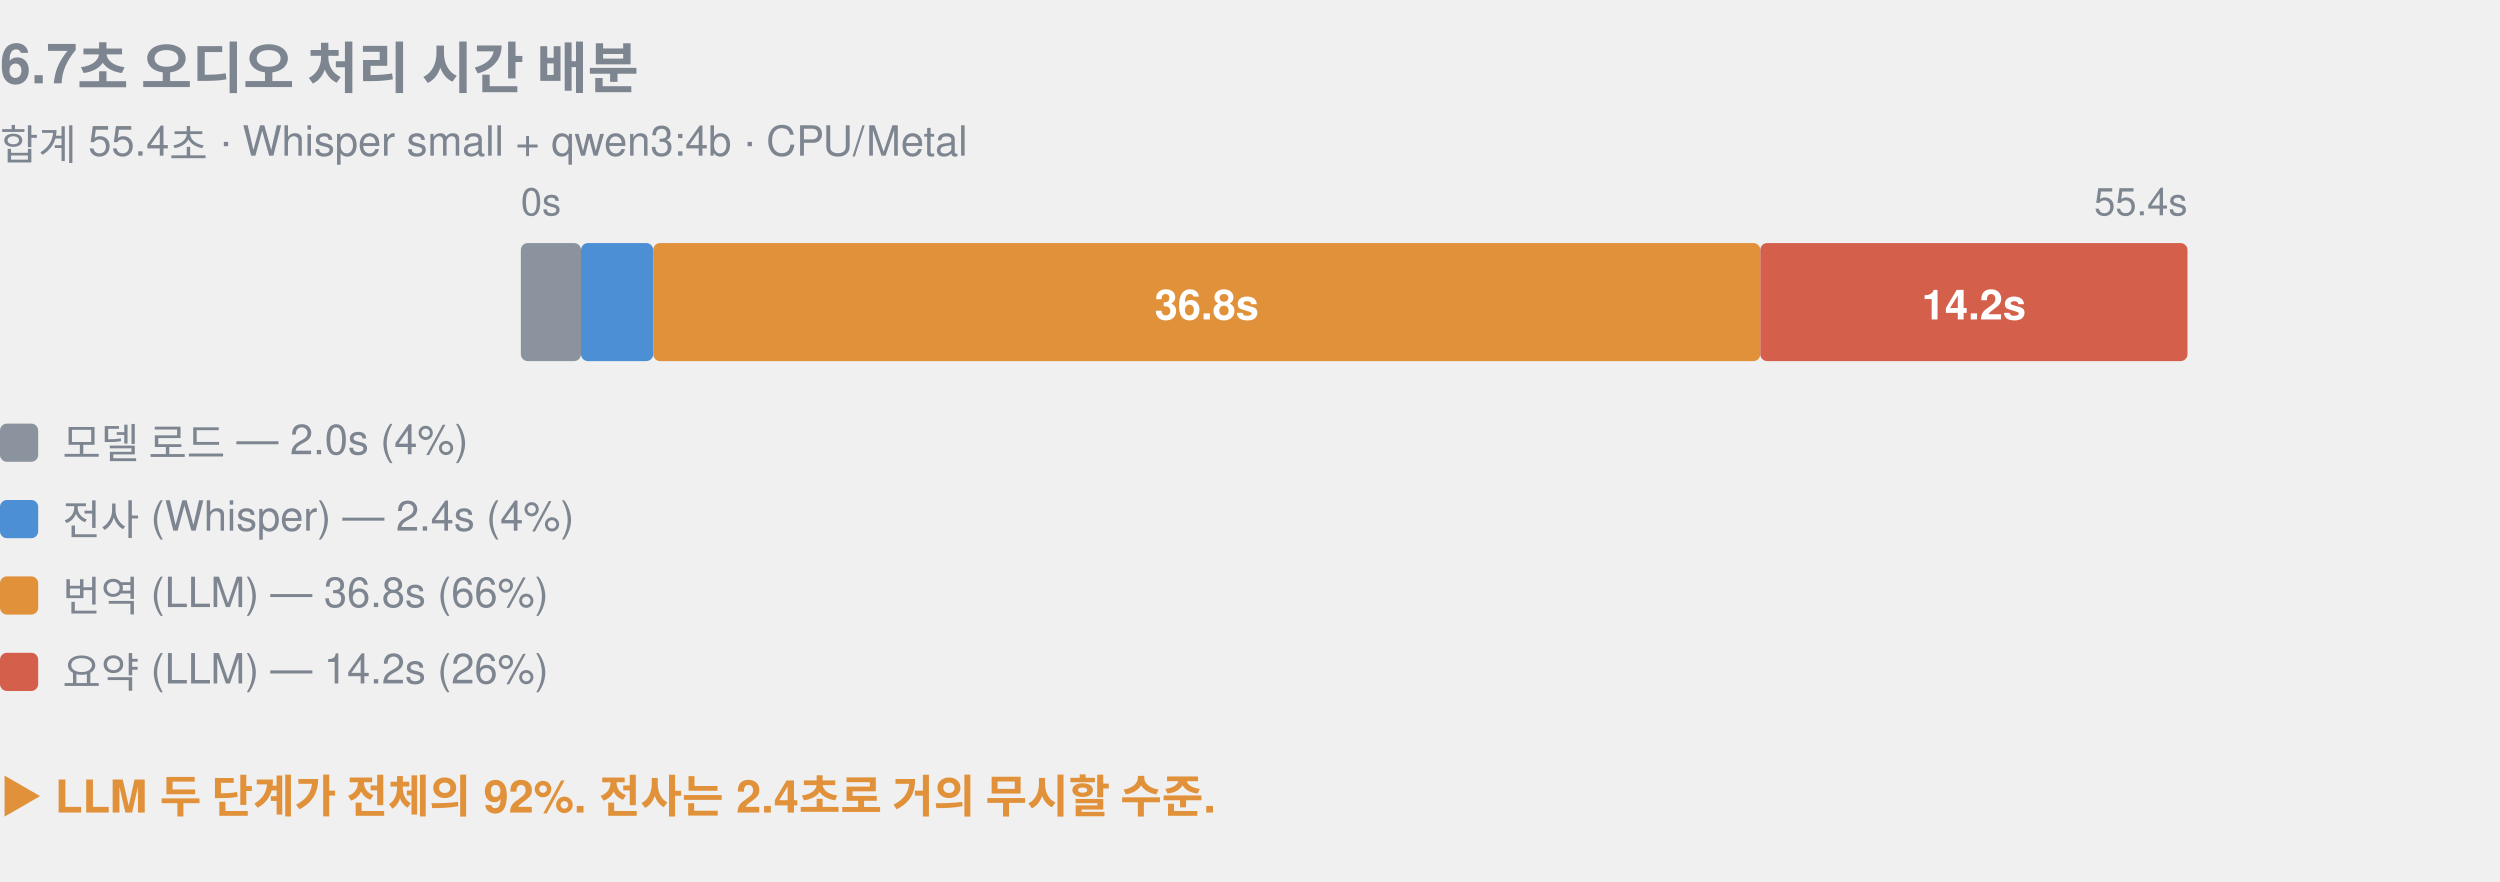
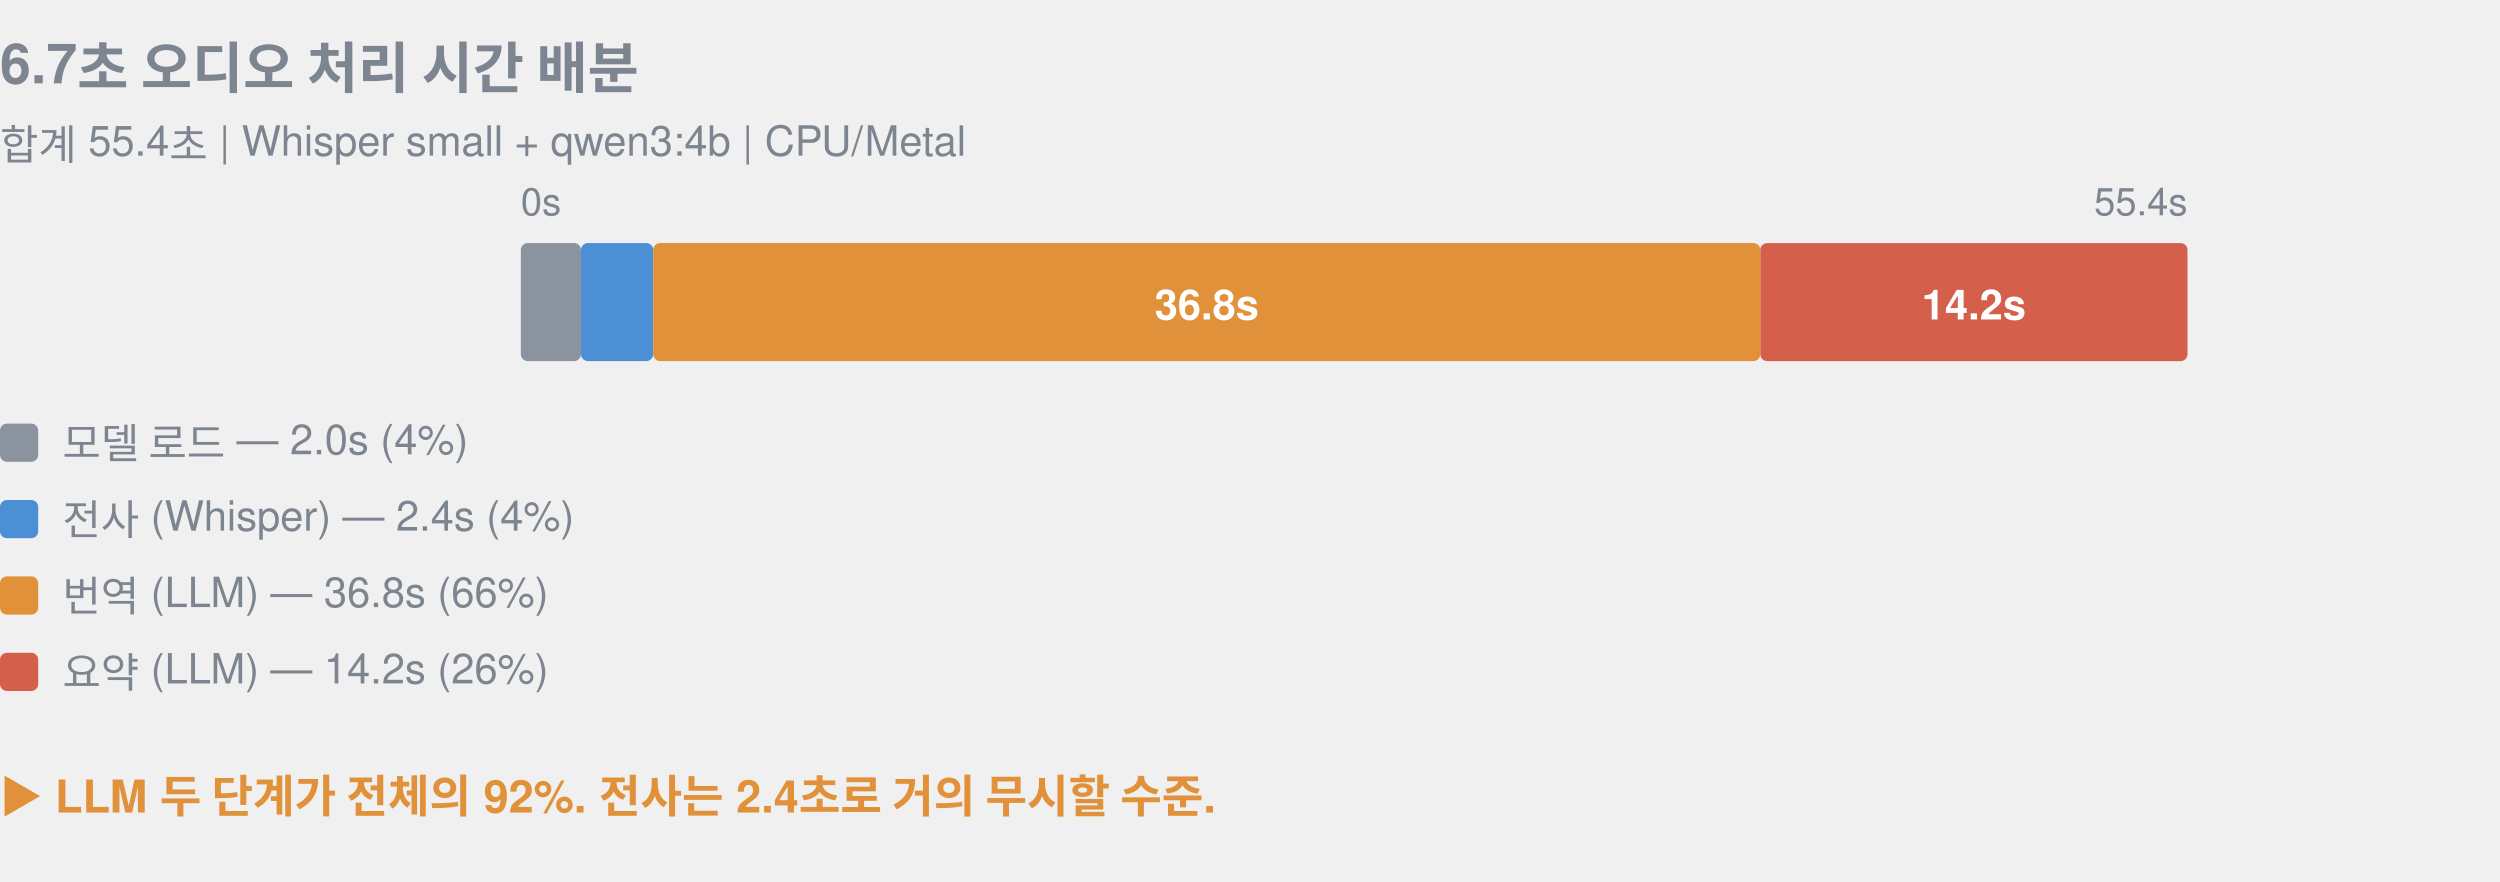
<svg xmlns="http://www.w3.org/2000/svg" width="720" height="254" viewBox="0 0 720 254" font-family="-apple-system,BlinkMacSystemFont,Segoe UI,Helvetica,Arial,sans-serif">
  <text x="0" y="24" font-size="16" fill="#7d8590" text-anchor="start" font-weight="600">6.7초 오디오 처리 시간 배분</text>
-   <text x="0" y="46" font-size="12" fill="#7d8590" text-anchor="start" font-weight="normal">합계 55.4초 · Whisper small + qwen3:4b · CPU/Metal</text>
+   <text x="0" y="46" font-size="12" fill="#7d8590" text-anchor="start" font-weight="normal">합계 55.4초 | Whisper small + qwen3:4b | CPU/Metal</text>
  <rect x="150" y="70" width="17.329" height="34" fill="#8b949e" rx="2" />
  <rect x="167.329" y="70" width="20.794" height="34" fill="#4c8fd4" rx="2" />
  <rect x="188.123" y="70" width="318.845" height="34" fill="#e0913a" rx="2" />
  <text x="347.545" y="92" font-size="12" fill="#ffffff" text-anchor="middle" font-weight="600">36.8s</text>
  <rect x="506.968" y="70" width="123.032" height="34" fill="#d4604c" rx="2" />
  <text x="568.484" y="92" font-size="12" fill="#ffffff" text-anchor="middle" font-weight="600">14.2s</text>
  <text x="150" y="62" font-size="11" fill="#7d8590" text-anchor="start" font-weight="normal">0s</text>
  <text x="630" y="62" font-size="11" fill="#7d8590" text-anchor="end" font-weight="normal">55.4s</text>
  <rect x="0" y="122" width="11" height="11" fill="#8b949e" rx="2" />
  <text x="18" y="132" font-size="12" fill="#7d8590" text-anchor="start" font-weight="normal">모델 로드 — 2.0s (4%)</text>
  <rect x="0" y="144" width="11" height="11" fill="#4c8fd4" rx="2" />
  <text x="18" y="154" font-size="12" fill="#7d8590" text-anchor="start" font-weight="normal">전사 (Whisper) — 2.4s (4%)</text>
  <rect x="0" y="166" width="11" height="11" fill="#e0913a" rx="2" />
  <text x="18" y="176" font-size="12" fill="#7d8590" text-anchor="start" font-weight="normal">번역 (LLM) — 36.8s (66%)</text>
  <rect x="0" y="188" width="11" height="11" fill="#d4604c" rx="2" />
  <text x="18" y="198" font-size="12" fill="#7d8590" text-anchor="start" font-weight="normal">요약 (LLM) — 14.2s (26%)</text>
  <text x="0" y="234" font-size="13" fill="#e0913a" text-anchor="start" font-weight="600">▶ LLM 두 단계가 전체의 92%. 전사는 2.4초로 거의 무시할 수준.</text>
</svg>
